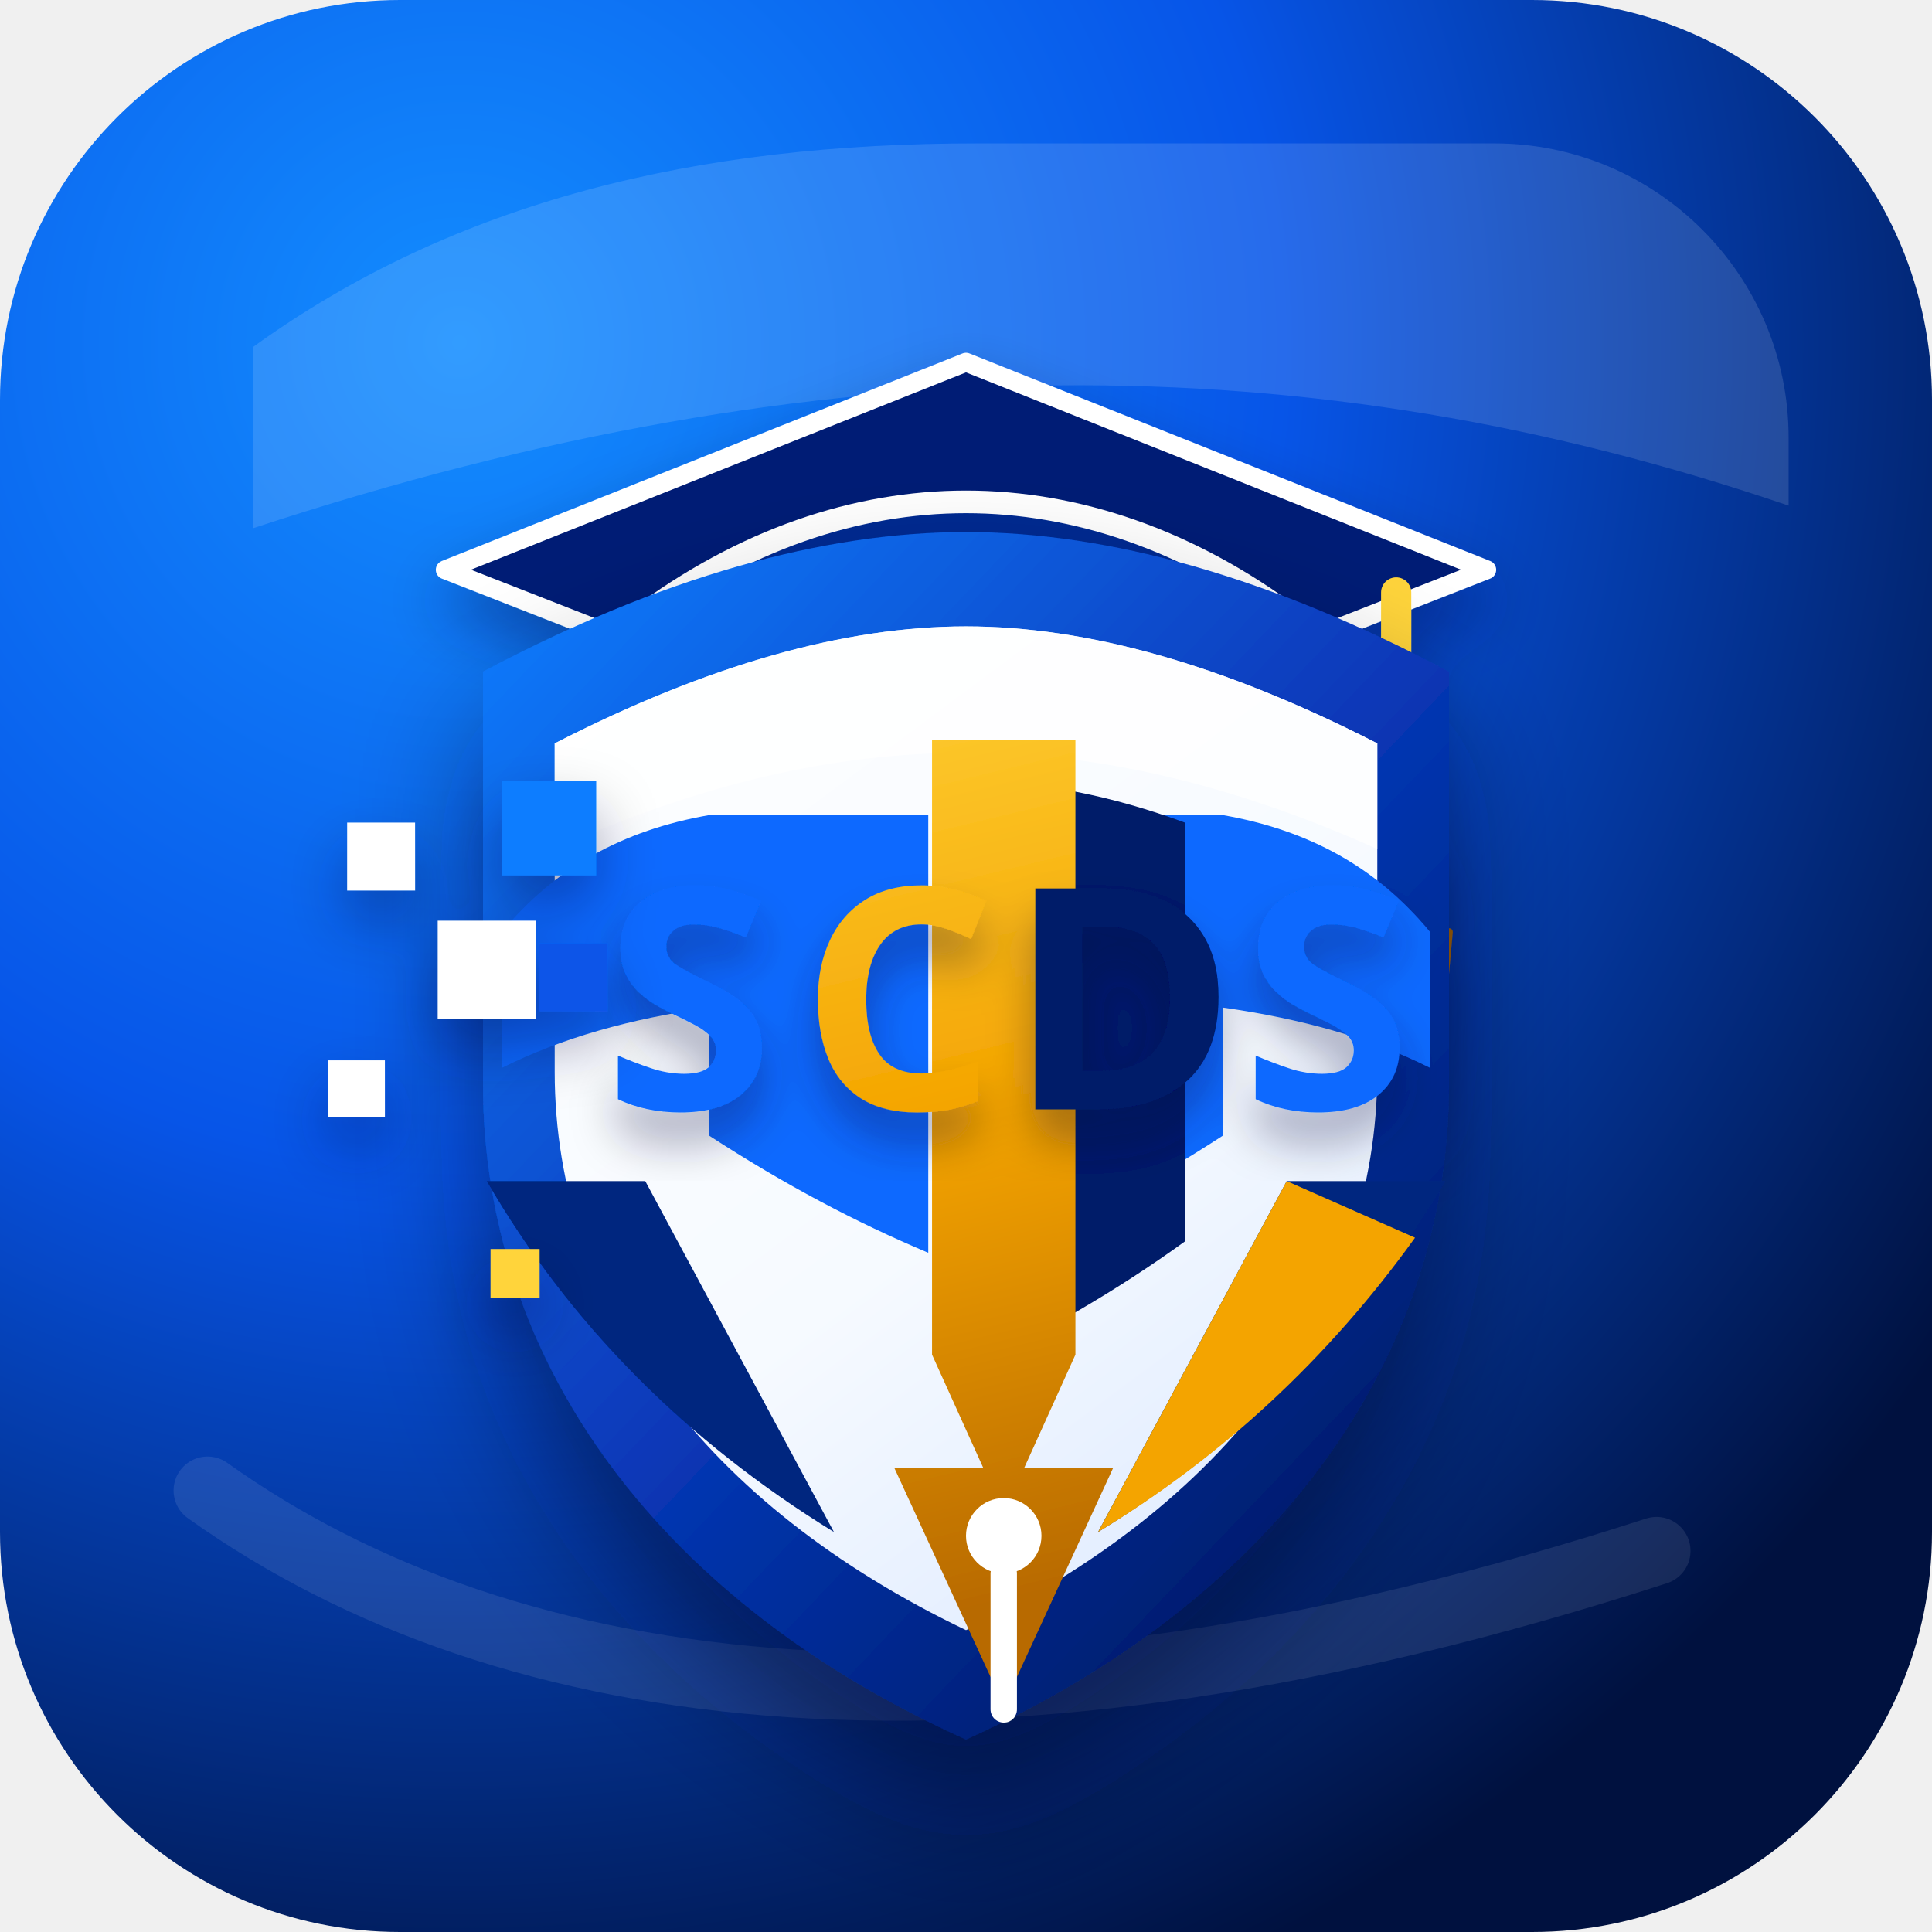
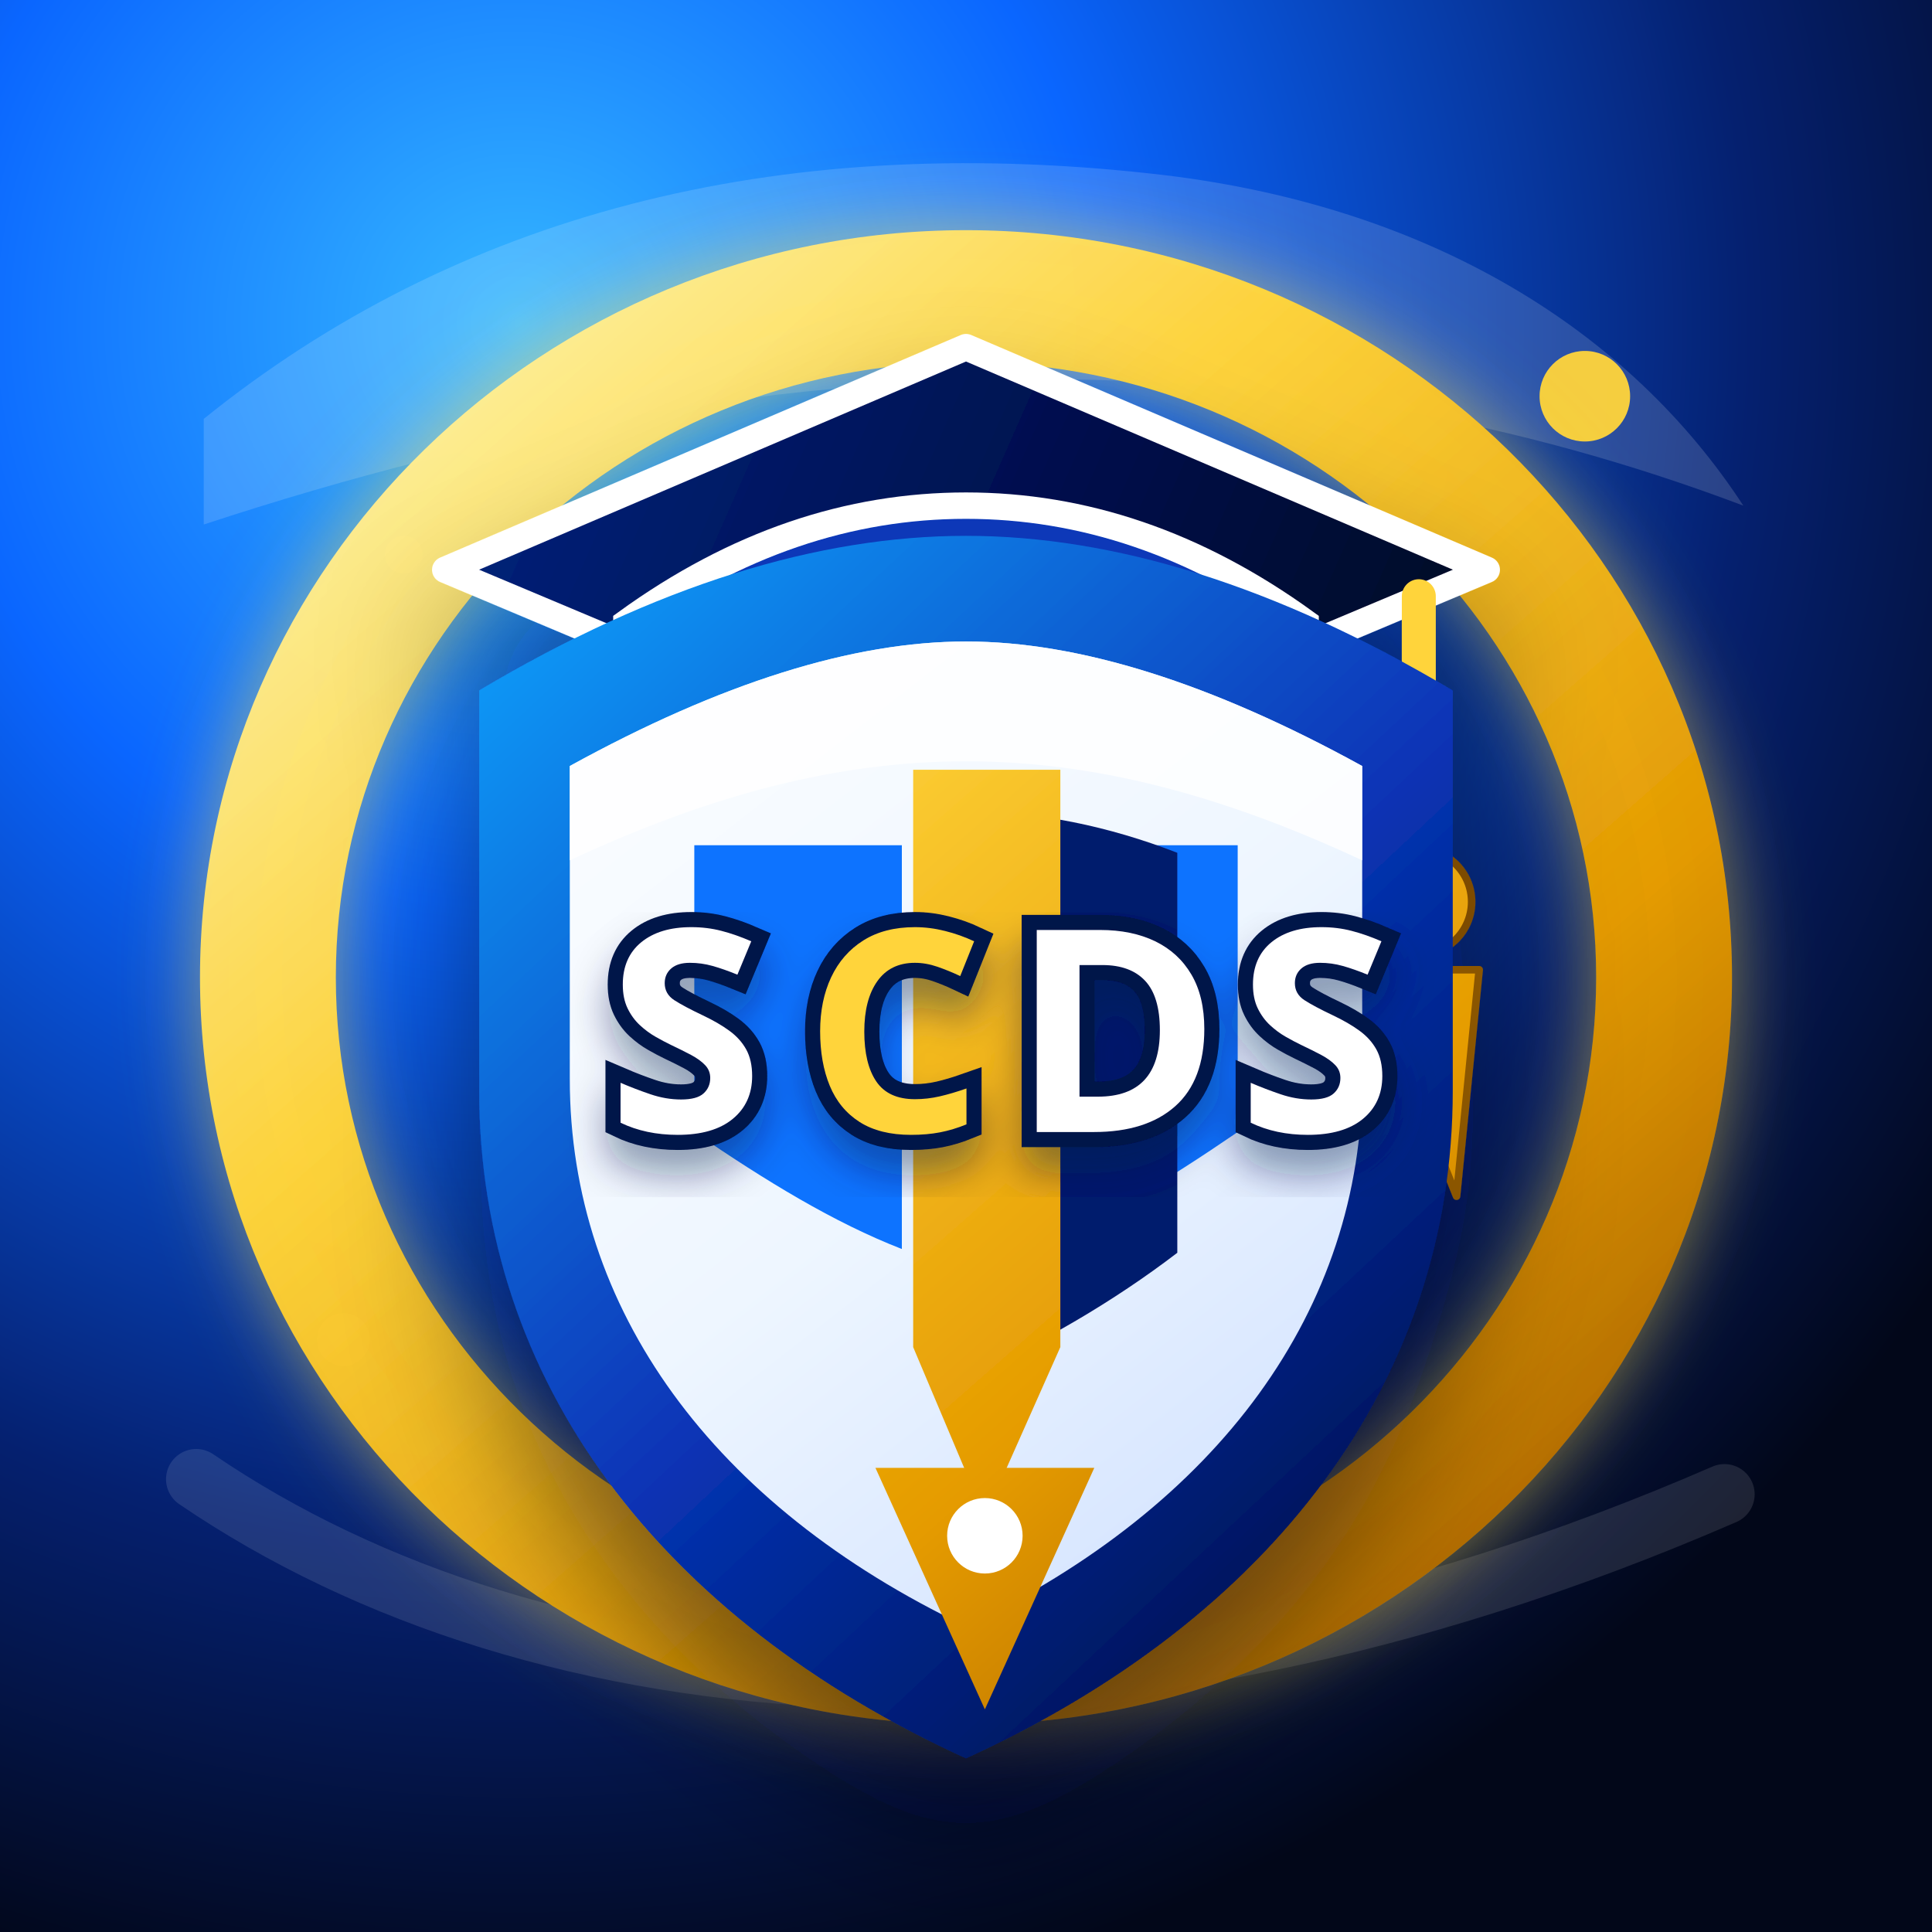
<svg xmlns="http://www.w3.org/2000/svg" viewBox="0 0 512 512" role="img" aria-labelledby="title desc">
  <defs>
-     <radialGradient id="bg" cx="24%" cy="18%" r="92%">
-       <stop stop-color="#138DFF" />
-       <stop offset="0.46" stop-color="#0755E8" />
-       <stop offset="1" stop-color="#00113F" />
+     <radialGradient id="bg" cx="27%" cy="17%" r="88%">
+       <stop offset="0" stop-color="#35B7FF" />
+       <stop offset="0.34" stop-color="#0A66FF" />
+       <stop offset="0.72" stop-color="#05206F" />
+       <stop offset="1" stop-color="#020719" />
    </radialGradient>
-     <linearGradient id="shieldFace" x1="146" y1="128" x2="372" y2="432" gradientUnits="userSpaceOnUse">
+     <linearGradient id="ring" x1="106" y1="86" x2="410" y2="432" gradientUnits="userSpaceOnUse">
+       <stop stop-color="#FFF3A3" />
+       <stop offset="0.32" stop-color="#FFD43B" />
+       <stop offset="0.72" stop-color="#E59B00" />
+       <stop offset="1" stop-color="#A86100" />
+     </linearGradient>
+     <linearGradient id="shield" x1="150" y1="126" x2="374" y2="414" gradientUnits="userSpaceOnUse">
      <stop stop-color="#FFFFFF" />
-       <stop offset="0.58" stop-color="#F6FAFF" />
-       <stop offset="1" stop-color="#D9E7FF" />
+       <stop offset="0.55" stop-color="#EEF6FF" />
+       <stop offset="1" stop-color="#CFE0FF" />
    </linearGradient>
-     <linearGradient id="blueEdge" x1="131" y1="148" x2="400" y2="405" gradientUnits="userSpaceOnUse">
-       <stop stop-color="#0E7DFF" />
-       <stop offset="0.52" stop-color="#0738B8" />
-       <stop offset="1" stop-color="#00155A" />
+     <linearGradient id="shieldEdge" x1="127" y1="142" x2="391" y2="424" gradientUnits="userSpaceOnUse">
+       <stop stop-color="#0EA5FF" />
+       <stop offset="0.55" stop-color="#0734B6" />
+       <stop offset="1" stop-color="#010C42" />
    </linearGradient>
-     <linearGradient id="gold" x1="222" y1="160" x2="285" y2="420" gradientUnits="userSpaceOnUse">
-       <stop stop-color="#FFD43B" />
-       <stop offset="0.52" stop-color="#F4A400" />
-       <stop offset="1" stop-color="#B86A00" />
+     <linearGradient id="cap" x1="123" y1="115" x2="391" y2="233" gradientUnits="userSpaceOnUse">
+       <stop stop-color="#06237C" />
+       <stop offset="0.52" stop-color="#020F4C" />
+       <stop offset="1" stop-color="#00051D" />
    </linearGradient>
-     <filter id="deepShadow" x="-30%" y="-30%" width="160%" height="170%">
-       <feDropShadow dx="0" dy="20" stdDeviation="17" flood-color="#000924" flood-opacity="0.48" />
+     <filter id="outerShadow" x="-35%" y="-35%" width="170%" height="180%">
+       <feDropShadow dx="0" dy="24" stdDeviation="18" flood-color="#000518" flood-opacity="0.48" />
    </filter>
-     <filter id="smallShadow" x="-30%" y="-30%" width="160%" height="170%">
-       <feDropShadow dx="0" dy="8" stdDeviation="8" flood-color="#00103A" flood-opacity="0.36" />
+     <filter id="softGlow" x="-50%" y="-50%" width="200%" height="200%">
+       <feGaussianBlur stdDeviation="10" result="blur" />
+       <feColorMatrix in="blur" type="matrix" values="0 0 0 0 1 0 0 0 0 0.72 0 0 0 0 0.06 0 0 0 0.55 0" />
+       <feMerge>
+         <feMergeNode />
+         <feMergeNode in="SourceGraphic" />
+       </feMerge>
    </filter>
-     <filter id="textShadow" x="-20%" y="-20%" width="140%" height="150%">
-       <feDropShadow dx="0" dy="8" stdDeviation="6" flood-color="#00103A" flood-opacity="0.34" />
+     <filter id="letterShadow" x="-20%" y="-20%" width="140%" height="150%">
+       <feDropShadow dx="0" dy="7" stdDeviation="5" flood-color="#00124B" flood-opacity="0.4" />
    </filter>
  </defs>
-   <rect width="512" height="512" rx="106" fill="url(#bg)" />
-   <path d="M67 92c54-39 118-54 192-54h137c43 0 78 35 78 78v18C348 91 219 90 67 140Z" fill="#FFFFFF" opacity="0.13" />
-   <path d="M55 395c80 57 205 74 384 16" fill="none" stroke="#FFFFFF" stroke-width="18" stroke-linecap="round" opacity="0.09" />
-   <g filter="url(#smallShadow)">
-     <path d="M118 151 256 96l138 55-138 54Z" fill="#001C74" stroke="#FFFFFF" stroke-width="5" stroke-linejoin="round" />
-     <path d="M169 164c28-21 58-31 87-31s59 10 87 31v41H169Z" fill="#002A92" stroke="#FFFFFF" stroke-width="6" />
-     <path d="M370 157v66" stroke="#FFD43B" stroke-width="8" stroke-linecap="round" />
-     <circle cx="370" cy="232" r="12" fill="url(#gold)" stroke="#8B5700" stroke-width="2" />
-     <path d="M356 247h28l-5 55-9-23-9 23Z" fill="url(#gold)" stroke="#A96500" stroke-width="2" stroke-linejoin="round" />
+   <rect width="512" height="512" fill="url(#bg)" />
+   <path d="M54 111c67-54 151-76 251-65 74 8 127 42 157 88-119-45-253-46-408 5Z" fill="#FFFFFF" opacity="0.15" />
+   <path d="M52 392c91 62 237 77 405 4" fill="none" stroke="#FFFFFF" stroke-width="16" stroke-linecap="round" opacity="0.11" />
+   <circle cx="420" cy="105" r="12" fill="#FFD43B" opacity="0.95" />
+   <circle cx="91" cy="355" r="7" fill="#FFFFFF" opacity="0.72" />
+   <circle cx="107" cy="147" r="5" fill="#FFFFFF" opacity="0.72" />
+   <g filter="url(#softGlow)">
+     <path d="M256 61c112 0 203 89 203 198S368 457 256 457 53 368 53 259 144 61 256 61Zm0 35c-92 0-167 73-167 163s75 163 167 163 167-73 167-163S348 96 256 96Z" fill="url(#ring)" opacity="0.98" />
  </g>
-   <g filter="url(#deepShadow)">
-     <path d="M128 178c47-25 90-37 128-37s81 12 128 37v109c0 75-48 138-128 174-80-36-128-99-128-174Z" fill="url(#blueEdge)" />
-     <path d="M147 197c41-21 77-31 109-31s68 10 109 31v87c0 62-40 115-109 148-69-33-109-86-109-148Z" fill="url(#shieldFace)" />
-     <path d="M147 197c41-21 77-31 109-31s68 10 109 31v28c-76-34-142-34-218 0Z" fill="#FFFFFF" opacity="0.78" />
-     <path d="M188 216h58v116c-19-8-38-18-58-31Z" fill="#0B69FF" />
-     <path d="M324 216h-58v116c19-8 38-18 58-31Z" fill="#0B69FF" />
-     <path d="M256 207c20 0 39 4 58 11v111c-18 13-37 24-58 34Z" fill="#001A69" />
-     <path d="M247 196h38v163l-19 42-19-42Z" fill="url(#gold)" />
-     <path d="M237 389h58l-29 63Z" fill="url(#gold)" />
-     <circle cx="266" cy="407" r="10" fill="#FFFFFF" />
-     <path d="M266 417v36" stroke="#FFFFFF" stroke-width="7" stroke-linecap="round" />
-     <path d="M188 216c-23 4-41 14-55 31v36c16-8 34-13 55-16Z" fill="#0B69FF" />
-     <path d="M324 216c23 4 41 14 55 31v36c-16-8-34-13-55-16Z" fill="#0B69FF" />
-     <path d="M129 313c22 38 53 69 92 93l-50-93Z" fill="#00257F" />
-     <path d="M383 313c-22 38-53 69-92 93l50-93Z" fill="#00257F" />
-     <path d="M341 313 291 406c33-20 61-46 84-78Z" fill="#F4A400" />
-     <g filter="url(#textShadow)" font-family="Arial Black, Impact, sans-serif" font-weight="900" font-size="82" letter-spacing="-10">
-       <text x="160" y="294" fill="#0B69FF">S</text>
-       <text x="212" y="294" fill="url(#gold)">C</text>
-       <text x="267" y="294" fill="#001A69">D</text>
-       <text x="329" y="294" fill="#0B69FF">S</text>
+   <g filter="url(#outerShadow)">
+     <path d="M118 151 256 92l138 59-138 58Z" fill="url(#cap)" stroke="#FFFFFF" stroke-width="7" stroke-linejoin="round" />
+     <path d="M166 165c29-21 59-31 90-31s61 10 90 31v44H166Z" fill="#0737B8" stroke="#FFFFFF" stroke-width="7" />
+     <path d="M376 158v73" stroke="#FFD43B" stroke-width="9" stroke-linecap="round" />
+     <circle cx="376" cy="239" r="14" fill="url(#ring)" stroke="#7D4B00" stroke-width="2" />
+     <path d="M360 257h32l-6 60-10-25-10 25Z" fill="url(#ring)" stroke="#8B5600" stroke-width="2" stroke-linejoin="round" />
+     <path d="M127 183c47-28 90-41 129-41s82 13 129 41v106c0 77-48 140-129 177-81-37-129-100-129-177Z" fill="url(#shieldEdge)" />
+     <path d="M151 203c40-22 75-33 105-33s65 11 105 33v83c0 61-38 113-105 145-67-32-105-84-105-145Z" fill="url(#shield)" />
+     <path d="M151 203c40-22 75-33 105-33s65 11 105 33v25c-75-35-135-35-210 0Z" fill="#FFFFFF" opacity="0.82" />
+     <path d="M184 224h55v107c-18-7-36-18-55-31Z" fill="#0B73FF" />
+     <path d="M328 224h-55v107c18-7 36-18 55-31Z" fill="#0B73FF" />
+     <path d="M256 215c19 0 38 4 56 11v106c-17 13-36 24-56 33Z" fill="#061A6D" />
+     <path d="M242 204h39v153l-20 45-19-45Z" fill="url(#ring)" />
+     <path d="M232 389h58l-29 64Z" fill="url(#ring)" />
+     <circle cx="261" cy="407" r="10" fill="#FFFFFF" />
+     <g filter="url(#letterShadow)" font-family="Arial Black, Impact, sans-serif" font-size="75" font-weight="900" letter-spacing="-8" stroke="#04124A" stroke-width="8" paint-order="stroke fill">
+       <text x="161" y="300" fill="#FFFFFF">S</text>
+       <text x="213" y="300" fill="#FFD43B">C</text>
+       <text x="268" y="300" fill="#FFFFFF">D</text>
+       <text x="328" y="300" fill="#FFFFFF">S</text>
    </g>
  </g>
-   <g filter="url(#smallShadow)">
-     <rect x="92" y="218" width="18" height="18" fill="#FFFFFF" />
-     <rect x="116" y="244" width="26" height="26" fill="#FFFFFF" />
-     <rect x="87" y="281" width="15" height="15" fill="#FFFFFF" />
-     <rect x="133" y="207" width="25" height="25" fill="#0E7DFF" />
-     <rect x="143" y="250" width="18" height="18" fill="#0755E8" />
-     <rect x="130" y="331" width="13" height="13" fill="#FFD43B" />
-   </g>
</svg>
